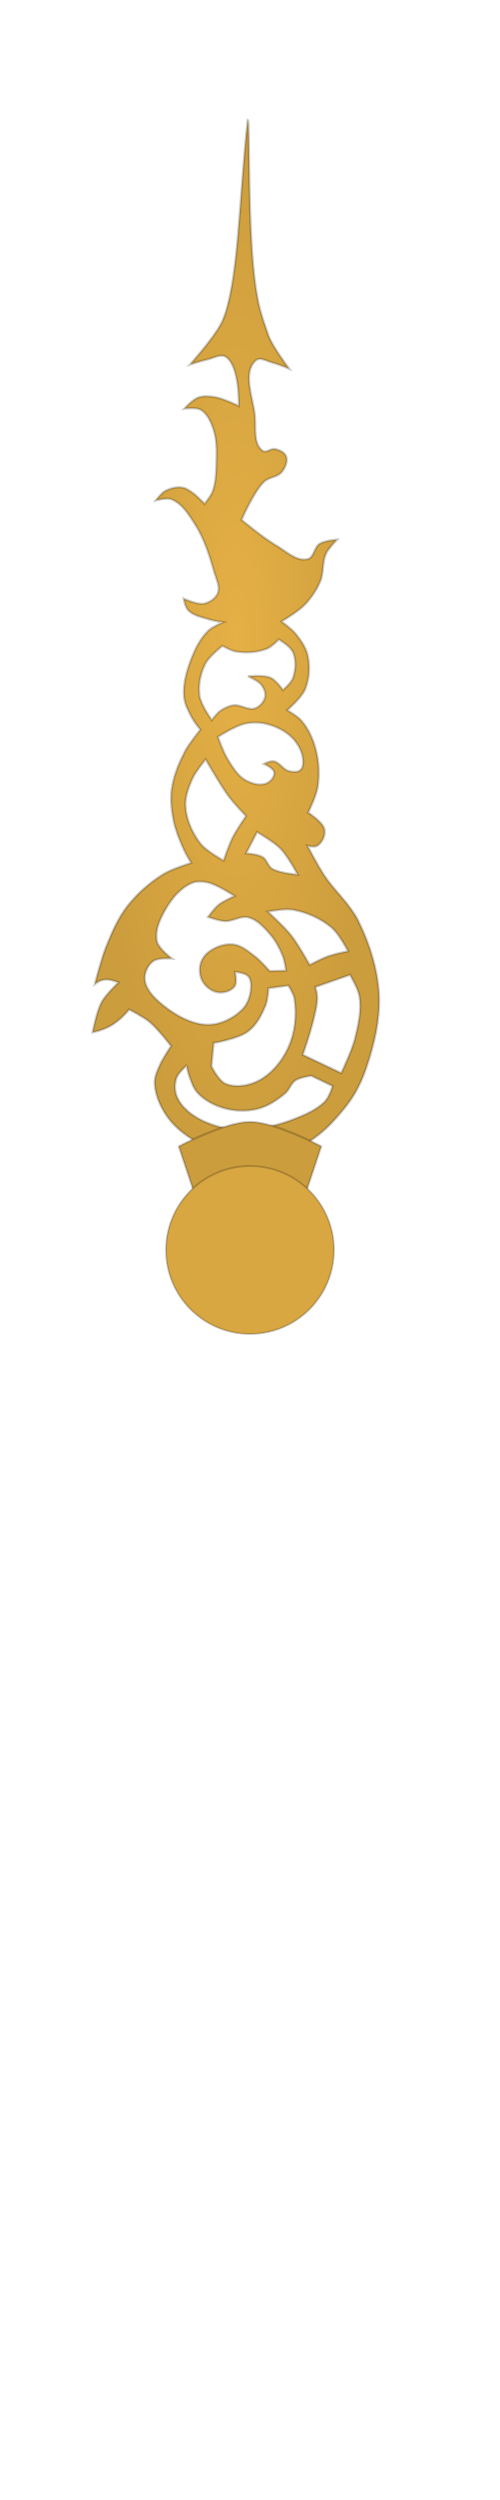
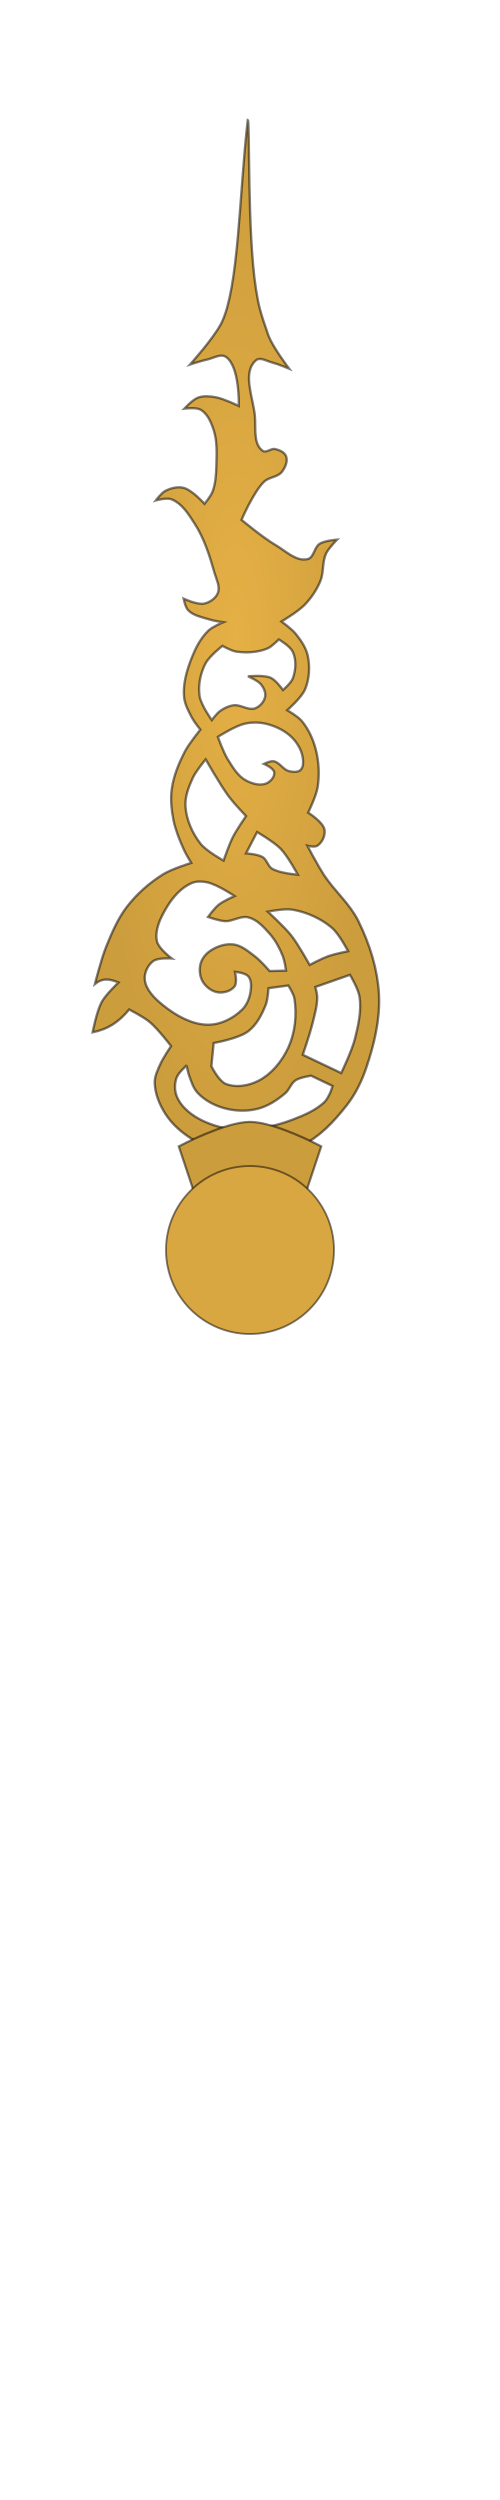
<svg xmlns="http://www.w3.org/2000/svg" xmlns:xlink="http://www.w3.org/1999/xlink" width="200" height="1000" viewBox="0 0 52.917 264.583" version="1.1" id="svg5" xml:space="preserve">
  <defs id="defs2">
    <linearGradient id="linearGradient13805">
      <stop style="stop-color:#e5b045;stop-opacity:1;" offset="0" id="stop13801" />
      <stop style="stop-color:#cc9d3d;stop-opacity:1;" offset="1" id="stop13803" />
    </linearGradient>
    <radialGradient xlink:href="#linearGradient13805" id="radialGradient13807" cx="24.944" cy="62.733" fx="24.944" fy="62.733" r="16.061" gradientTransform="matrix(0.9528324,0,0,3.420192,1.176561,-147.0627)" gradientUnits="userSpaceOnUse" />
  </defs>
  <g id="layer4" style="display:none">
    <path style="fill:none;stroke:#000000;stroke-width:0.265px;stroke-linecap:butt;stroke-linejoin:miter;stroke-opacity:1" d="m 19.844,125.677 6.615,6.615 6.615,6.615" id="path1581" />
    <path style="fill:none;stroke:#000000;stroke-width:0.265px;stroke-linecap:butt;stroke-linejoin:miter;stroke-opacity:1" d="m 33.073,125.677 -6.615,6.615 -6.615,6.615" id="path1583" />
  </g>
  <g id="layer2" style="display:inline">
-     <path id="path8473" style="display:inline;fill:url(#radialGradient13807);fill-opacity:1;stroke:#000000;stroke-width:0.252px;stroke-linecap:butt;stroke-linejoin:miter;stroke-opacity:0.2" d="m 26.223,12.7 c -0.907,7.86 -0.943,17.793 -2.802,21.521 -0.838,1.617 -3.304,4.352 -3.304,4.352 0,0 1.198,-0.391 1.813,-0.523 0.65,-0.14 1.421,-0.65 1.975,-0.282 1.493,0.99 1.37,5.198 1.37,5.198 0,0 -1.595,-0.779 -2.458,-0.927 -0.609,-0.104 -1.273,-0.172 -1.854,0.04 -0.583,0.213 -1.451,1.168 -1.451,1.168 0,0 1.233,-0.171 1.733,0.121 0.695,0.406 1.067,1.254 1.33,2.015 0.427,1.236 0.364,2.602 0.323,3.909 -0.029,0.923 -0.075,1.878 -0.403,2.741 -0.183,0.481 -0.846,1.289 -0.846,1.289 0,0 -1.314,-1.468 -2.216,-1.692 -0.634,-0.158 -1.353,0.023 -1.934,0.323 -0.422,0.217 -1.007,1.007 -1.007,1.007 0,0 1.137,-0.32 1.652,-0.121 1.108,0.427 1.815,1.581 2.459,2.579 1.012,1.571 1.587,3.401 2.095,5.199 0.197,0.695 0.625,1.462 0.363,2.135 -0.222,0.571 -0.852,0.999 -1.451,1.129 -0.729,0.157 -2.176,-0.524 -2.176,-0.524 0,0 0.171,0.905 0.474,1.219 0.581,0.603 1.507,0.747 2.307,0.997 0.458,0.143 1.411,0.282 1.411,0.282 0,0 -1.139,0.469 -1.572,0.887 -0.815,0.787 -1.361,1.845 -1.773,2.901 -0.503,1.288 -0.919,2.692 -0.806,4.07 0.066,0.801 0.47,1.547 0.846,2.257 0.239,0.451 0.886,1.249 0.886,1.249 0,0 -1.215,1.489 -1.652,2.337 -0.633,1.227 -1.172,2.543 -1.37,3.909 -0.156,1.078 -0.048,2.195 0.161,3.264 0.218,1.117 0.661,2.186 1.129,3.224 0.215,0.477 0.766,1.37 0.766,1.37 0,0 -2.072,0.642 -2.982,1.209 -1.437,0.895 -2.747,2.05 -3.788,3.385 -0.979,1.256 -1.614,2.757 -2.217,4.231 -0.526,1.286 -1.209,3.989 -1.209,3.989 0.834,-0.659 1.517,-0.547 2.498,-0.161 0,0 -1.338,1.262 -1.773,2.055 -0.539,0.984 -0.967,3.224 -0.967,3.224 1.687,-0.35 2.767,-1.099 3.869,-2.418 0,0 1.524,0.785 2.176,1.33 0.869,0.726 2.257,2.539 2.257,2.539 0,0 -0.862,1.274 -1.168,1.974 -0.264,0.604 -0.577,1.235 -0.564,1.894 0.023,1.164 0.502,2.324 1.129,3.304 0.68,1.065 1.67,1.947 2.74,2.62 1.361,0.855 2.917,1.509 4.513,1.692 2.369,0.272 4.922,0.06 7.092,-0.927 1.958,-0.89 3.508,-2.58 4.836,-4.271 0.909,-1.158 1.58,-2.516 2.055,-3.909 0.854,-2.504 1.502,-5.175 1.37,-7.818 -0.134,-2.689 -0.989,-5.361 -2.176,-7.777 -0.902,-1.835 -2.55,-3.204 -3.667,-4.917 -0.641,-0.982 -1.733,-3.063 -1.733,-3.063 0,0 0.754,0.189 1.048,0 0.52,-0.336 0.869,-1.082 0.765,-1.692 -0.141,-0.824 -1.733,-1.813 -1.733,-1.813 0,0 0.861,-1.751 1.007,-2.7 0.203,-1.316 0.134,-2.701 -0.201,-3.989 -0.283,-1.087 -0.77,-2.161 -1.491,-3.022 -0.407,-0.486 -1.531,-1.128 -1.531,-1.128 0,0 1.522,-1.319 1.894,-2.217 0.454,-1.095 0.532,-2.387 0.282,-3.546 -0.188,-0.87 -0.729,-1.646 -1.289,-2.337 -0.414,-0.511 -1.491,-1.29 -1.491,-1.29 0,0 1.759,-1.044 2.459,-1.773 0.692,-0.72 1.269,-1.576 1.652,-2.498 0.382,-0.918 0.183,-2.021 0.605,-2.921 0.265,-0.567 1.168,-1.471 1.168,-1.471 0,0 -1.32,0.099 -1.853,0.443 -0.571,0.369 -0.591,1.443 -1.25,1.612 -1.206,0.309 -2.347,-0.868 -3.425,-1.491 -1.288,-0.745 -3.587,-2.659 -3.587,-2.659 0,0 1.26,-2.942 2.378,-4.03 0.517,-0.503 1.449,-0.48 1.894,-1.048 0.351,-0.449 0.647,-1.12 0.444,-1.652 -0.166,-0.435 -0.714,-0.667 -1.169,-0.766 -0.425,-0.092 -0.93,0.446 -1.29,0.201 -1.059,-0.72 -0.717,-2.473 -0.846,-3.748 -0.196,-1.938 -1.362,-4.58 0.121,-5.843 0.444,-0.378 1.167,0.101 1.733,0.242 0.61,0.152 1.773,0.645 1.773,0.645 0,0 -1.674,-2.198 -2.176,-3.466 -0.917,-2.618 -1.07,-3.273 -1.335,-4.966 -0.924,-5.896 -0.638,-17.866 -0.86,-17.884 z m 3.283,54.968 c 0,0 1.219,0.722 1.491,1.33 0.379,0.846 0.317,1.91 0,2.781 -0.186,0.511 -1.048,1.249 -1.048,1.249 0,0 -0.736,-1.038 -1.29,-1.29 -0.736,-0.334 -2.418,-0.161 -2.418,-0.161 0,0 1.072,0.446 1.411,0.886 0.275,0.357 0.495,0.849 0.403,1.29 -0.109,0.522 -0.548,1.022 -1.048,1.209 -0.724,0.271 -1.531,-0.424 -2.297,-0.322 -0.507,0.068 -0.993,0.308 -1.41,0.604 -0.357,0.253 -0.887,0.967 -0.887,0.967 0,0 -1.149,-1.6 -1.289,-2.539 -0.171,-1.147 0.08,-2.391 0.604,-3.425 0.395,-0.78 1.813,-1.894 1.813,-1.894 0,0 0.932,0.527 1.451,0.605 1.094,0.164 2.279,0.094 3.304,-0.323 0.478,-0.194 1.209,-0.967 1.209,-0.967 z m -2.544,8.799 c 0.479,-0.003 0.96,0.06 1.415,0.188 0.95,0.266 1.893,0.742 2.579,1.451 0.547,0.566 0.973,1.317 1.088,2.096 0.064,0.433 0.08,0.994 -0.242,1.29 -0.298,0.274 -0.815,0.214 -1.209,0.121 -0.635,-0.15 -1.007,-0.953 -1.652,-1.048 -0.345,-0.051 -1.007,0.282 -1.007,0.282 0,0 1.022,0.424 1.088,0.887 0.067,0.468 -0.372,0.979 -0.806,1.168 -0.684,0.298 -1.563,0.038 -2.217,-0.323 -0.851,-0.469 -1.377,-1.393 -1.894,-2.216 -0.461,-0.733 -1.048,-2.378 -1.048,-2.378 0,0 1.849,-1.186 2.901,-1.41 0.296,-0.063 0.601,-0.098 0.907,-0.105 0.032,-7.98e-4 0.064,-0.001 0.096,-0.001 z m -5.194,3.895 c 0,0 1.532,2.706 2.458,3.949 0.546,0.733 1.813,2.055 1.813,2.055 0,0 -1.011,1.465 -1.41,2.257 -0.396,0.786 -0.967,2.458 -0.967,2.458 0,0 -1.835,-1.008 -2.459,-1.813 -0.86,-1.11 -1.478,-2.508 -1.572,-3.909 -0.07,-1.037 0.335,-2.076 0.766,-3.022 0.332,-0.729 1.37,-1.974 1.37,-1.974 z m 5.44,7.697 c 0,0 1.788,1.039 2.498,1.773 0.762,0.787 1.813,2.74 1.813,2.74 0,0 -1.947,-0.143 -2.741,-0.645 -0.436,-0.276 -0.53,-0.935 -0.967,-1.209 -0.514,-0.322 -1.773,-0.403 -1.773,-0.403 z m -6.012,5.234 c 0.248,0.003 0.497,0.035 0.733,0.085 1.058,0.223 2.902,1.451 2.902,1.451 0,0 -1.191,0.524 -1.692,0.927 -0.445,0.358 -1.129,1.29 -1.129,1.29 0,0 1.192,0.42 1.813,0.444 0.83,0.032 1.653,-0.606 2.458,-0.403 0.92,0.231 1.63,1.021 2.257,1.733 0.617,0.7 1.073,1.548 1.411,2.418 0.184,0.474 0.323,1.491 0.323,1.491 l -1.733,0.04 c 0,0 -0.954,-1.097 -1.531,-1.531 -0.711,-0.535 -1.452,-1.196 -2.337,-1.29 -0.879,-0.093 -1.827,0.242 -2.539,0.766 -0.444,0.327 -0.806,0.832 -0.927,1.37 -0.138,0.61 -0.052,1.325 0.282,1.853 0.347,0.548 0.968,1.011 1.612,1.088 0.612,0.073 1.374,-0.143 1.733,-0.645 0.297,-0.415 0.04,-1.531 0.04,-1.531 0,0 1.091,0.102 1.41,0.484 0.34,0.407 0.315,1.046 0.242,1.571 -0.098,0.702 -0.384,1.434 -0.886,1.935 -0.92,0.917 -2.248,1.599 -3.546,1.612 -1.769,0.018 -3.503,-0.98 -4.876,-2.096 -0.853,-0.693 -1.794,-1.605 -1.894,-2.7 -0.064,-0.706 0.319,-1.51 0.887,-1.934 0.533,-0.398 1.974,-0.282 1.974,-0.282 0,0 -1.4,-1.032 -1.572,-1.813 -0.27,-1.229 0.4,-2.548 1.048,-3.626 0.626,-1.042 1.504,-2.055 2.62,-2.539 0.253,-0.11 0.531,-0.159 0.813,-0.165 0.035,-8.64e-4 0.07,-8.93e-4 0.106,-4.93e-4 z m 9.255,2.946 c 0.061,7e-6 0.121,0.001 0.179,0.003 0.133,0.005 0.256,0.017 0.366,0.036 1.485,0.267 2.954,0.925 4.11,1.894 0.776,0.651 1.733,2.498 1.733,2.498 0,0 -1.417,0.282 -2.096,0.524 -0.685,0.244 -1.974,0.927 -1.974,0.927 0,0 -1.18,-2.145 -1.935,-3.103 -0.735,-0.933 -2.498,-2.539 -2.498,-2.539 0,0 1.201,-0.242 2.115,-0.242 z m 6.589,6.931 c 0,0 0.88,1.471 1.007,2.297 0.228,1.482 -0.121,3.018 -0.484,4.473 -0.315,1.263 -1.451,3.626 -1.451,3.626 l -4.07,-1.934 c 0,0 0.739,-2.13 1.007,-3.224 0.234,-0.954 0.529,-1.919 0.524,-2.902 -0.002,-0.356 -0.202,-1.048 -0.202,-1.048 z m -6.528,1.129 c 0,0 0.565,0.871 0.645,1.37 0.275,1.724 0.084,3.612 -0.645,5.199 -0.667,1.452 -1.791,2.84 -3.224,3.546 -1.028,0.506 -2.372,0.734 -3.425,0.282 -0.729,-0.313 -1.491,-1.854 -1.491,-1.854 l 0.242,-2.458 c 0,0 2.646,-0.459 3.667,-1.249 0.89,-0.689 1.446,-1.772 1.854,-2.821 0.212,-0.545 0.282,-1.733 0.282,-1.733 z m -10.76,8.463 c 0,0 0.125,0.682 0.242,1.007 0.238,0.661 0.447,1.38 0.927,1.894 0.73,0.784 1.749,1.322 2.781,1.612 1.138,0.32 2.399,0.366 3.546,0.08 1.091,-0.272 2.086,-0.923 2.942,-1.652 0.444,-0.378 0.604,-1.045 1.088,-1.37 0.476,-0.32 1.652,-0.484 1.652,-0.484 l 2.265,1.082 c 0,0 -0.162,0.555 -0.29,0.812 -0.164,0.33 -0.334,0.676 -0.604,0.927 -0.922,0.854 -2.131,1.364 -3.304,1.813 -1.378,0.528 -2.841,0.889 -4.312,1.007 -1.168,0.094 -2.376,0.066 -3.506,-0.242 -1.188,-0.324 -2.375,-0.845 -3.304,-1.652 -0.554,-0.482 -1.047,-1.107 -1.249,-1.813 -0.163,-0.569 -0.134,-1.222 0.081,-1.773 0.197,-0.506 1.048,-1.249 1.048,-1.249 z" />
-     <path style="display:inline;fill:#cc9d3d;fill-opacity:1;stroke:#000000;stroke-width:0.236px;stroke-linecap:butt;stroke-linejoin:miter;stroke-opacity:0.2" d="m 20.569,126.271 -1.649,-4.947 c 0,0 4.881,-2.591 7.539,-2.591 2.657,0 7.539,2.591 7.539,2.591 l -1.649,4.947 z" id="path8283" />
-     <circle style="display:inline;fill:#d9a741;fill-opacity:1;stroke:#000000;stroke-width:0.198;stroke-linecap:round;stroke-linejoin:round;stroke-opacity:0.2" id="path7999" cx="26.458" cy="132.292" r="8.889" />
+     <path id="path8473" style="display:inline;fill:url(#radialGradient13807);fill-opacity:1;stroke:#000000;stroke-width:0.252px;stroke-linecap:butt;stroke-linejoin:miter;stroke-opacity:0.5" d="m 26.223,12.7 c -0.907,7.86 -0.943,17.793 -2.802,21.521 -0.838,1.617 -3.304,4.352 -3.304,4.352 0,0 1.198,-0.391 1.813,-0.523 0.65,-0.14 1.421,-0.65 1.975,-0.282 1.493,0.99 1.37,5.198 1.37,5.198 0,0 -1.595,-0.779 -2.458,-0.927 -0.609,-0.104 -1.273,-0.172 -1.854,0.04 -0.583,0.213 -1.451,1.168 -1.451,1.168 0,0 1.233,-0.171 1.733,0.121 0.695,0.406 1.067,1.254 1.33,2.015 0.427,1.236 0.364,2.602 0.323,3.909 -0.029,0.923 -0.075,1.878 -0.403,2.741 -0.183,0.481 -0.846,1.289 -0.846,1.289 0,0 -1.314,-1.468 -2.216,-1.692 -0.634,-0.158 -1.353,0.023 -1.934,0.323 -0.422,0.217 -1.007,1.007 -1.007,1.007 0,0 1.137,-0.32 1.652,-0.121 1.108,0.427 1.815,1.581 2.459,2.579 1.012,1.571 1.587,3.401 2.095,5.199 0.197,0.695 0.625,1.462 0.363,2.135 -0.222,0.571 -0.852,0.999 -1.451,1.129 -0.729,0.157 -2.176,-0.524 -2.176,-0.524 0,0 0.171,0.905 0.474,1.219 0.581,0.603 1.507,0.747 2.307,0.997 0.458,0.143 1.411,0.282 1.411,0.282 0,0 -1.139,0.469 -1.572,0.887 -0.815,0.787 -1.361,1.845 -1.773,2.901 -0.503,1.288 -0.919,2.692 -0.806,4.07 0.066,0.801 0.47,1.547 0.846,2.257 0.239,0.451 0.886,1.249 0.886,1.249 0,0 -1.215,1.489 -1.652,2.337 -0.633,1.227 -1.172,2.543 -1.37,3.909 -0.156,1.078 -0.048,2.195 0.161,3.264 0.218,1.117 0.661,2.186 1.129,3.224 0.215,0.477 0.766,1.37 0.766,1.37 0,0 -2.072,0.642 -2.982,1.209 -1.437,0.895 -2.747,2.05 -3.788,3.385 -0.979,1.256 -1.614,2.757 -2.217,4.231 -0.526,1.286 -1.209,3.989 -1.209,3.989 0.834,-0.659 1.517,-0.547 2.498,-0.161 0,0 -1.338,1.262 -1.773,2.055 -0.539,0.984 -0.967,3.224 -0.967,3.224 1.687,-0.35 2.767,-1.099 3.869,-2.418 0,0 1.524,0.785 2.176,1.33 0.869,0.726 2.257,2.539 2.257,2.539 0,0 -0.862,1.274 -1.168,1.974 -0.264,0.604 -0.577,1.235 -0.564,1.894 0.023,1.164 0.502,2.324 1.129,3.304 0.68,1.065 1.67,1.947 2.74,2.62 1.361,0.855 2.917,1.509 4.513,1.692 2.369,0.272 4.922,0.06 7.092,-0.927 1.958,-0.89 3.508,-2.58 4.836,-4.271 0.909,-1.158 1.58,-2.516 2.055,-3.909 0.854,-2.504 1.502,-5.175 1.37,-7.818 -0.134,-2.689 -0.989,-5.361 -2.176,-7.777 -0.902,-1.835 -2.55,-3.204 -3.667,-4.917 -0.641,-0.982 -1.733,-3.063 -1.733,-3.063 0,0 0.754,0.189 1.048,0 0.52,-0.336 0.869,-1.082 0.765,-1.692 -0.141,-0.824 -1.733,-1.813 -1.733,-1.813 0,0 0.861,-1.751 1.007,-2.7 0.203,-1.316 0.134,-2.701 -0.201,-3.989 -0.283,-1.087 -0.77,-2.161 -1.491,-3.022 -0.407,-0.486 -1.531,-1.128 -1.531,-1.128 0,0 1.522,-1.319 1.894,-2.217 0.454,-1.095 0.532,-2.387 0.282,-3.546 -0.188,-0.87 -0.729,-1.646 -1.289,-2.337 -0.414,-0.511 -1.491,-1.29 -1.491,-1.29 0,0 1.759,-1.044 2.459,-1.773 0.692,-0.72 1.269,-1.576 1.652,-2.498 0.382,-0.918 0.183,-2.021 0.605,-2.921 0.265,-0.567 1.168,-1.471 1.168,-1.471 0,0 -1.32,0.099 -1.853,0.443 -0.571,0.369 -0.591,1.443 -1.25,1.612 -1.206,0.309 -2.347,-0.868 -3.425,-1.491 -1.288,-0.745 -3.587,-2.659 -3.587,-2.659 0,0 1.26,-2.942 2.378,-4.03 0.517,-0.503 1.449,-0.48 1.894,-1.048 0.351,-0.449 0.647,-1.12 0.444,-1.652 -0.166,-0.435 -0.714,-0.667 -1.169,-0.766 -0.425,-0.092 -0.93,0.446 -1.29,0.201 -1.059,-0.72 -0.717,-2.473 -0.846,-3.748 -0.196,-1.938 -1.362,-4.58 0.121,-5.843 0.444,-0.378 1.167,0.101 1.733,0.242 0.61,0.152 1.773,0.645 1.773,0.645 0,0 -1.674,-2.198 -2.176,-3.466 -0.917,-2.618 -1.07,-3.273 -1.335,-4.966 -0.924,-5.896 -0.638,-17.866 -0.86,-17.884 z m 3.283,54.968 c 0,0 1.219,0.722 1.491,1.33 0.379,0.846 0.317,1.91 0,2.781 -0.186,0.511 -1.048,1.249 -1.048,1.249 0,0 -0.736,-1.038 -1.29,-1.29 -0.736,-0.334 -2.418,-0.161 -2.418,-0.161 0,0 1.072,0.446 1.411,0.886 0.275,0.357 0.495,0.849 0.403,1.29 -0.109,0.522 -0.548,1.022 -1.048,1.209 -0.724,0.271 -1.531,-0.424 -2.297,-0.322 -0.507,0.068 -0.993,0.308 -1.41,0.604 -0.357,0.253 -0.887,0.967 -0.887,0.967 0,0 -1.149,-1.6 -1.289,-2.539 -0.171,-1.147 0.08,-2.391 0.604,-3.425 0.395,-0.78 1.813,-1.894 1.813,-1.894 0,0 0.932,0.527 1.451,0.605 1.094,0.164 2.279,0.094 3.304,-0.323 0.478,-0.194 1.209,-0.967 1.209,-0.967 z m -2.544,8.799 c 0.479,-0.003 0.96,0.06 1.415,0.188 0.95,0.266 1.893,0.742 2.579,1.451 0.547,0.566 0.973,1.317 1.088,2.096 0.064,0.433 0.08,0.994 -0.242,1.29 -0.298,0.274 -0.815,0.214 -1.209,0.121 -0.635,-0.15 -1.007,-0.953 -1.652,-1.048 -0.345,-0.051 -1.007,0.282 -1.007,0.282 0,0 1.022,0.424 1.088,0.887 0.067,0.468 -0.372,0.979 -0.806,1.168 -0.684,0.298 -1.563,0.038 -2.217,-0.323 -0.851,-0.469 -1.377,-1.393 -1.894,-2.216 -0.461,-0.733 -1.048,-2.378 -1.048,-2.378 0,0 1.849,-1.186 2.901,-1.41 0.296,-0.063 0.601,-0.098 0.907,-0.105 0.032,-7.98e-4 0.064,-0.001 0.096,-0.001 z m -5.194,3.895 c 0,0 1.532,2.706 2.458,3.949 0.546,0.733 1.813,2.055 1.813,2.055 0,0 -1.011,1.465 -1.41,2.257 -0.396,0.786 -0.967,2.458 -0.967,2.458 0,0 -1.835,-1.008 -2.459,-1.813 -0.86,-1.11 -1.478,-2.508 -1.572,-3.909 -0.07,-1.037 0.335,-2.076 0.766,-3.022 0.332,-0.729 1.37,-1.974 1.37,-1.974 z m 5.44,7.697 c 0,0 1.788,1.039 2.498,1.773 0.762,0.787 1.813,2.74 1.813,2.74 0,0 -1.947,-0.143 -2.741,-0.645 -0.436,-0.276 -0.53,-0.935 -0.967,-1.209 -0.514,-0.322 -1.773,-0.403 -1.773,-0.403 z m -6.012,5.234 c 0.248,0.003 0.497,0.035 0.733,0.085 1.058,0.223 2.902,1.451 2.902,1.451 0,0 -1.191,0.524 -1.692,0.927 -0.445,0.358 -1.129,1.29 -1.129,1.29 0,0 1.192,0.42 1.813,0.444 0.83,0.032 1.653,-0.606 2.458,-0.403 0.92,0.231 1.63,1.021 2.257,1.733 0.617,0.7 1.073,1.548 1.411,2.418 0.184,0.474 0.323,1.491 0.323,1.491 l -1.733,0.04 c 0,0 -0.954,-1.097 -1.531,-1.531 -0.711,-0.535 -1.452,-1.196 -2.337,-1.29 -0.879,-0.093 -1.827,0.242 -2.539,0.766 -0.444,0.327 -0.806,0.832 -0.927,1.37 -0.138,0.61 -0.052,1.325 0.282,1.853 0.347,0.548 0.968,1.011 1.612,1.088 0.612,0.073 1.374,-0.143 1.733,-0.645 0.297,-0.415 0.04,-1.531 0.04,-1.531 0,0 1.091,0.102 1.41,0.484 0.34,0.407 0.315,1.046 0.242,1.571 -0.098,0.702 -0.384,1.434 -0.886,1.935 -0.92,0.917 -2.248,1.599 -3.546,1.612 -1.769,0.018 -3.503,-0.98 -4.876,-2.096 -0.853,-0.693 -1.794,-1.605 -1.894,-2.7 -0.064,-0.706 0.319,-1.51 0.887,-1.934 0.533,-0.398 1.974,-0.282 1.974,-0.282 0,0 -1.4,-1.032 -1.572,-1.813 -0.27,-1.229 0.4,-2.548 1.048,-3.626 0.626,-1.042 1.504,-2.055 2.62,-2.539 0.253,-0.11 0.531,-0.159 0.813,-0.165 0.035,-8.64e-4 0.07,-8.93e-4 0.106,-4.93e-4 z m 9.255,2.946 c 0.061,7e-6 0.121,0.001 0.179,0.003 0.133,0.005 0.256,0.017 0.366,0.036 1.485,0.267 2.954,0.925 4.11,1.894 0.776,0.651 1.733,2.498 1.733,2.498 0,0 -1.417,0.282 -2.096,0.524 -0.685,0.244 -1.974,0.927 -1.974,0.927 0,0 -1.18,-2.145 -1.935,-3.103 -0.735,-0.933 -2.498,-2.539 -2.498,-2.539 0,0 1.201,-0.242 2.115,-0.242 z m 6.589,6.931 c 0,0 0.88,1.471 1.007,2.297 0.228,1.482 -0.121,3.018 -0.484,4.473 -0.315,1.263 -1.451,3.626 -1.451,3.626 l -4.07,-1.934 c 0,0 0.739,-2.13 1.007,-3.224 0.234,-0.954 0.529,-1.919 0.524,-2.902 -0.002,-0.356 -0.202,-1.048 -0.202,-1.048 z m -6.528,1.129 c 0,0 0.565,0.871 0.645,1.37 0.275,1.724 0.084,3.612 -0.645,5.199 -0.667,1.452 -1.791,2.84 -3.224,3.546 -1.028,0.506 -2.372,0.734 -3.425,0.282 -0.729,-0.313 -1.491,-1.854 -1.491,-1.854 l 0.242,-2.458 c 0,0 2.646,-0.459 3.667,-1.249 0.89,-0.689 1.446,-1.772 1.854,-2.821 0.212,-0.545 0.282,-1.733 0.282,-1.733 z m -10.76,8.463 c 0,0 0.125,0.682 0.242,1.007 0.238,0.661 0.447,1.38 0.927,1.894 0.73,0.784 1.749,1.322 2.781,1.612 1.138,0.32 2.399,0.366 3.546,0.08 1.091,-0.272 2.086,-0.923 2.942,-1.652 0.444,-0.378 0.604,-1.045 1.088,-1.37 0.476,-0.32 1.652,-0.484 1.652,-0.484 l 2.265,1.082 c 0,0 -0.162,0.555 -0.29,0.812 -0.164,0.33 -0.334,0.676 -0.604,0.927 -0.922,0.854 -2.131,1.364 -3.304,1.813 -1.378,0.528 -2.841,0.889 -4.312,1.007 -1.168,0.094 -2.376,0.066 -3.506,-0.242 -1.188,-0.324 -2.375,-0.845 -3.304,-1.652 -0.554,-0.482 -1.047,-1.107 -1.249,-1.813 -0.163,-0.569 -0.134,-1.222 0.081,-1.773 0.197,-0.506 1.048,-1.249 1.048,-1.249 z" />
+     <path style="display:inline;fill:#cc9d3d;fill-opacity:1;stroke:#000000;stroke-width:0.236px;stroke-linecap:butt;stroke-linejoin:miter;stroke-opacity:0.5" d="m 20.569,126.271 -1.649,-4.947 c 0,0 4.881,-2.591 7.539,-2.591 2.657,0 7.539,2.591 7.539,2.591 l -1.649,4.947 z" id="path8283" />
+     <circle style="display:inline;fill:#d9a741;fill-opacity:1;stroke:#000000;stroke-width:0.198;stroke-linecap:round;stroke-linejoin:round;stroke-opacity:0.5" id="path7999" cx="26.458" cy="132.292" r="8.889" />
  </g>
</svg>
